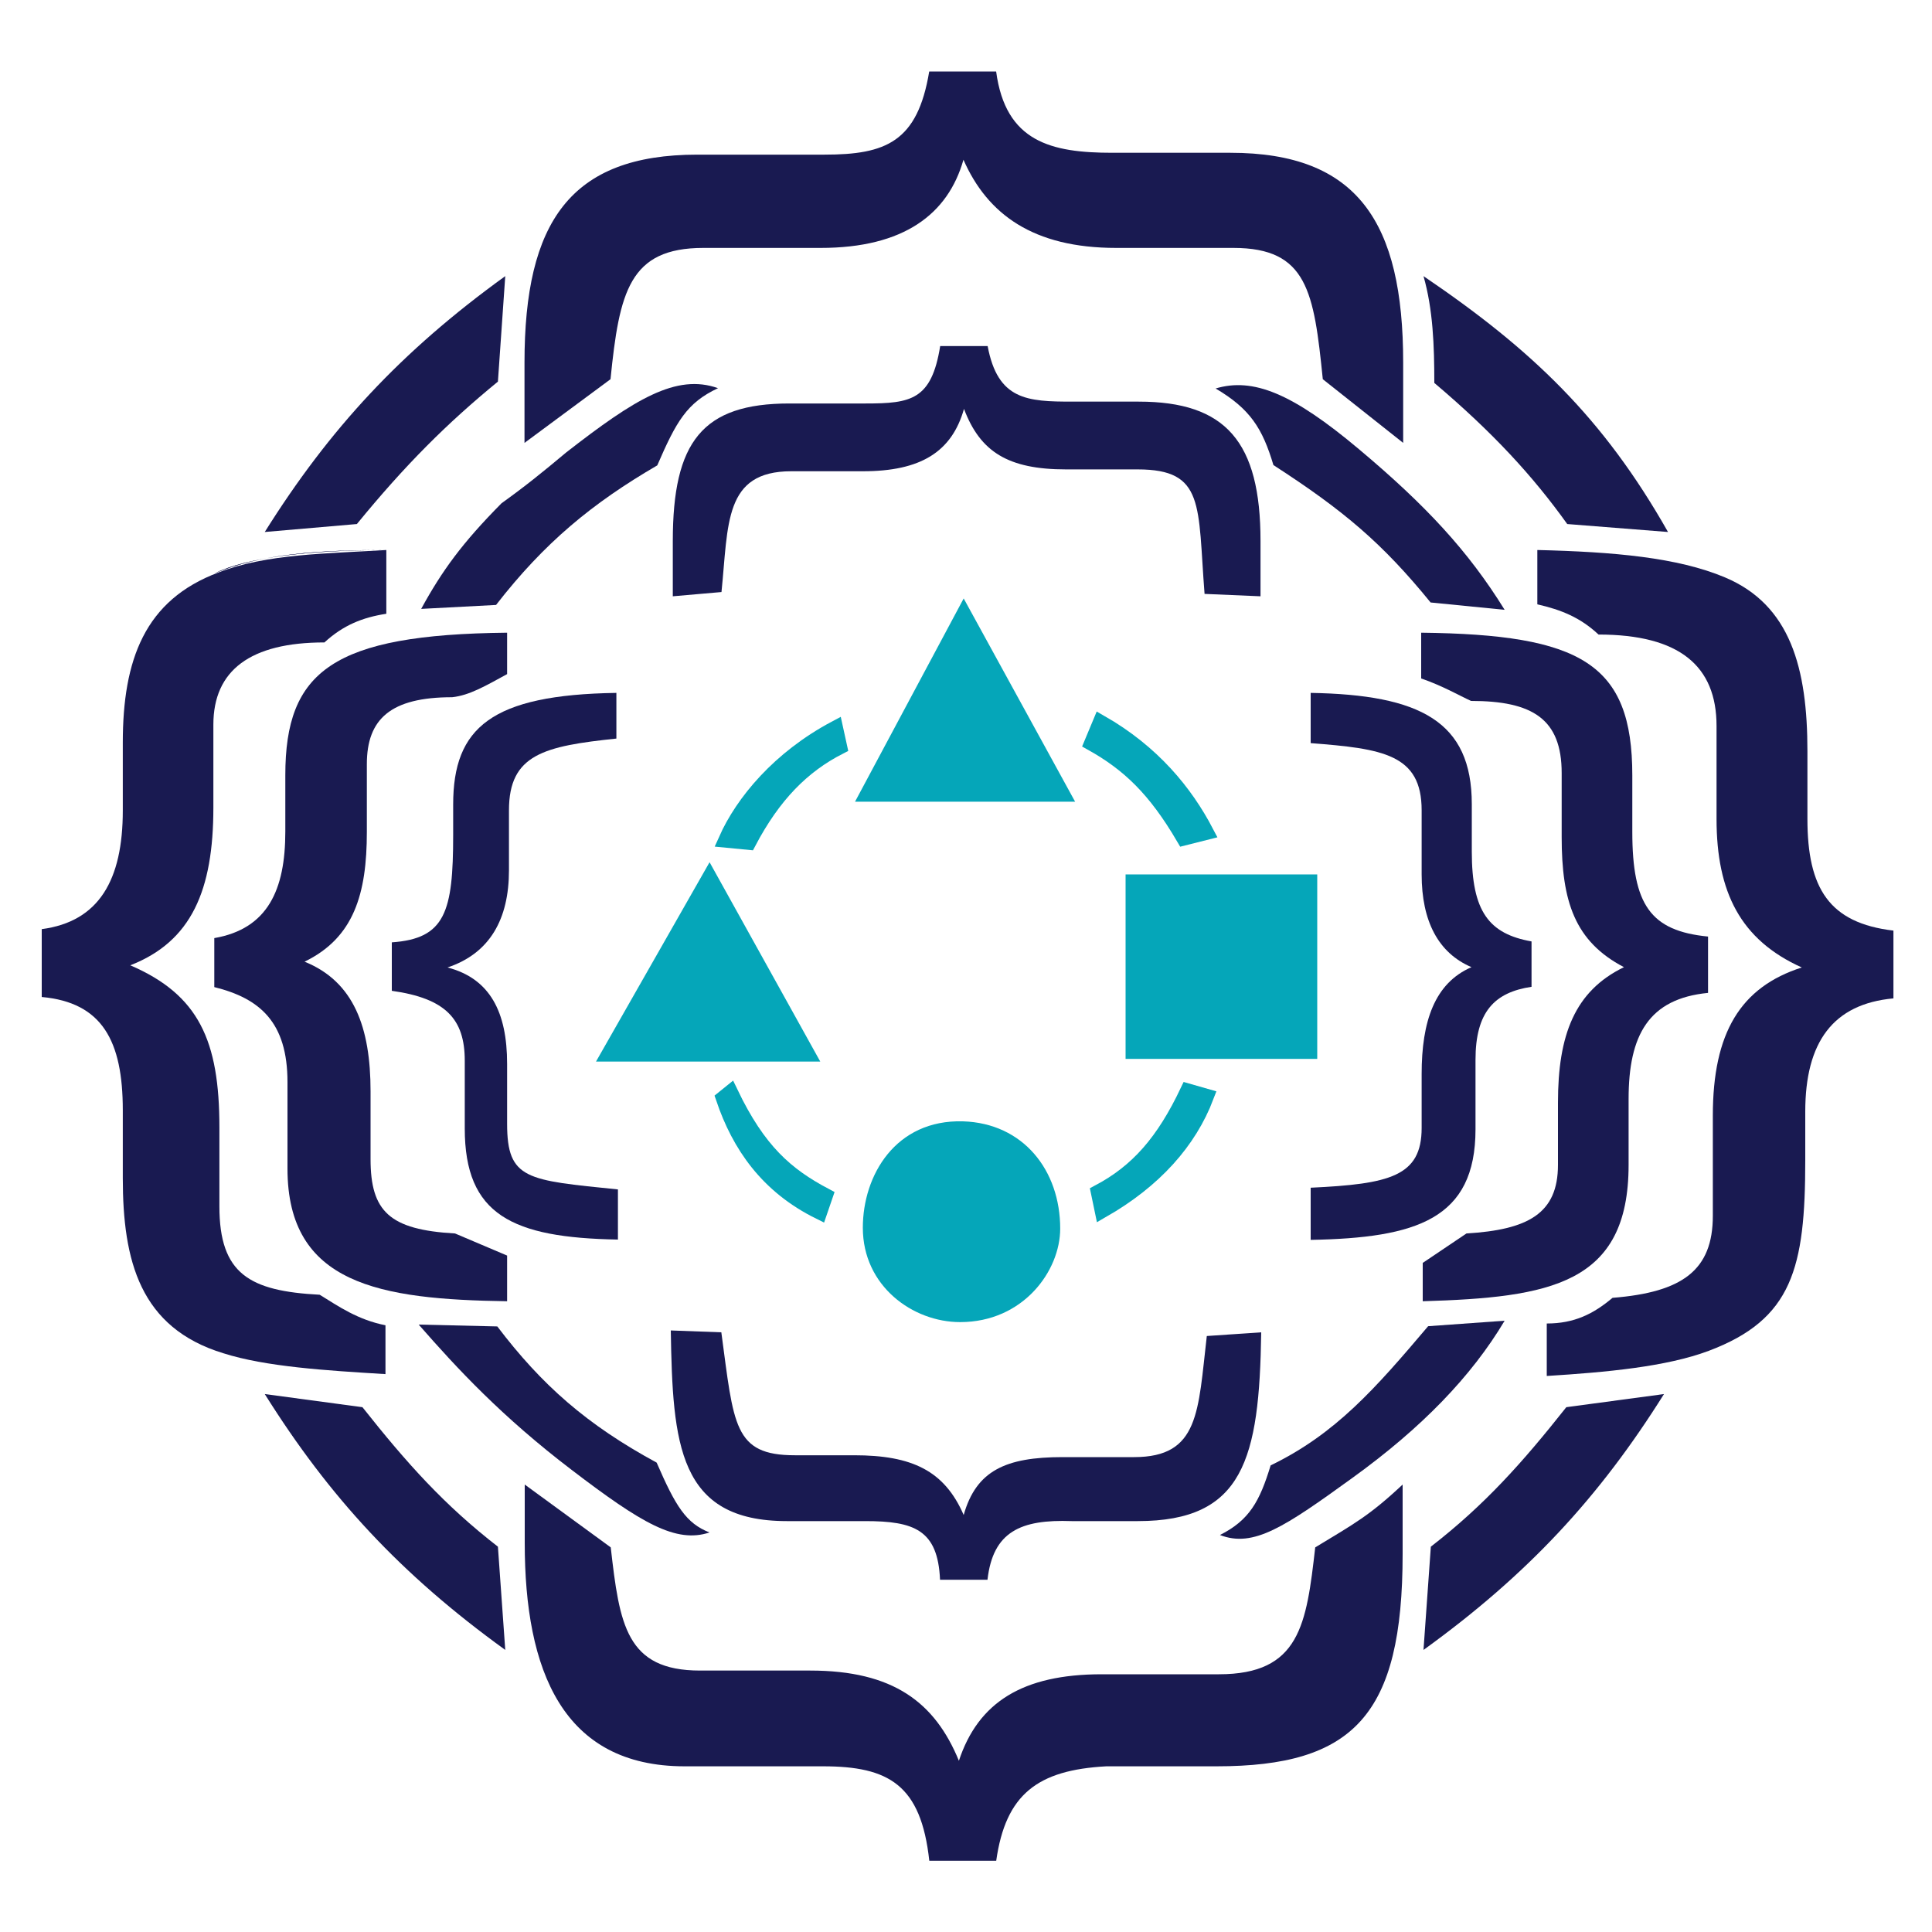
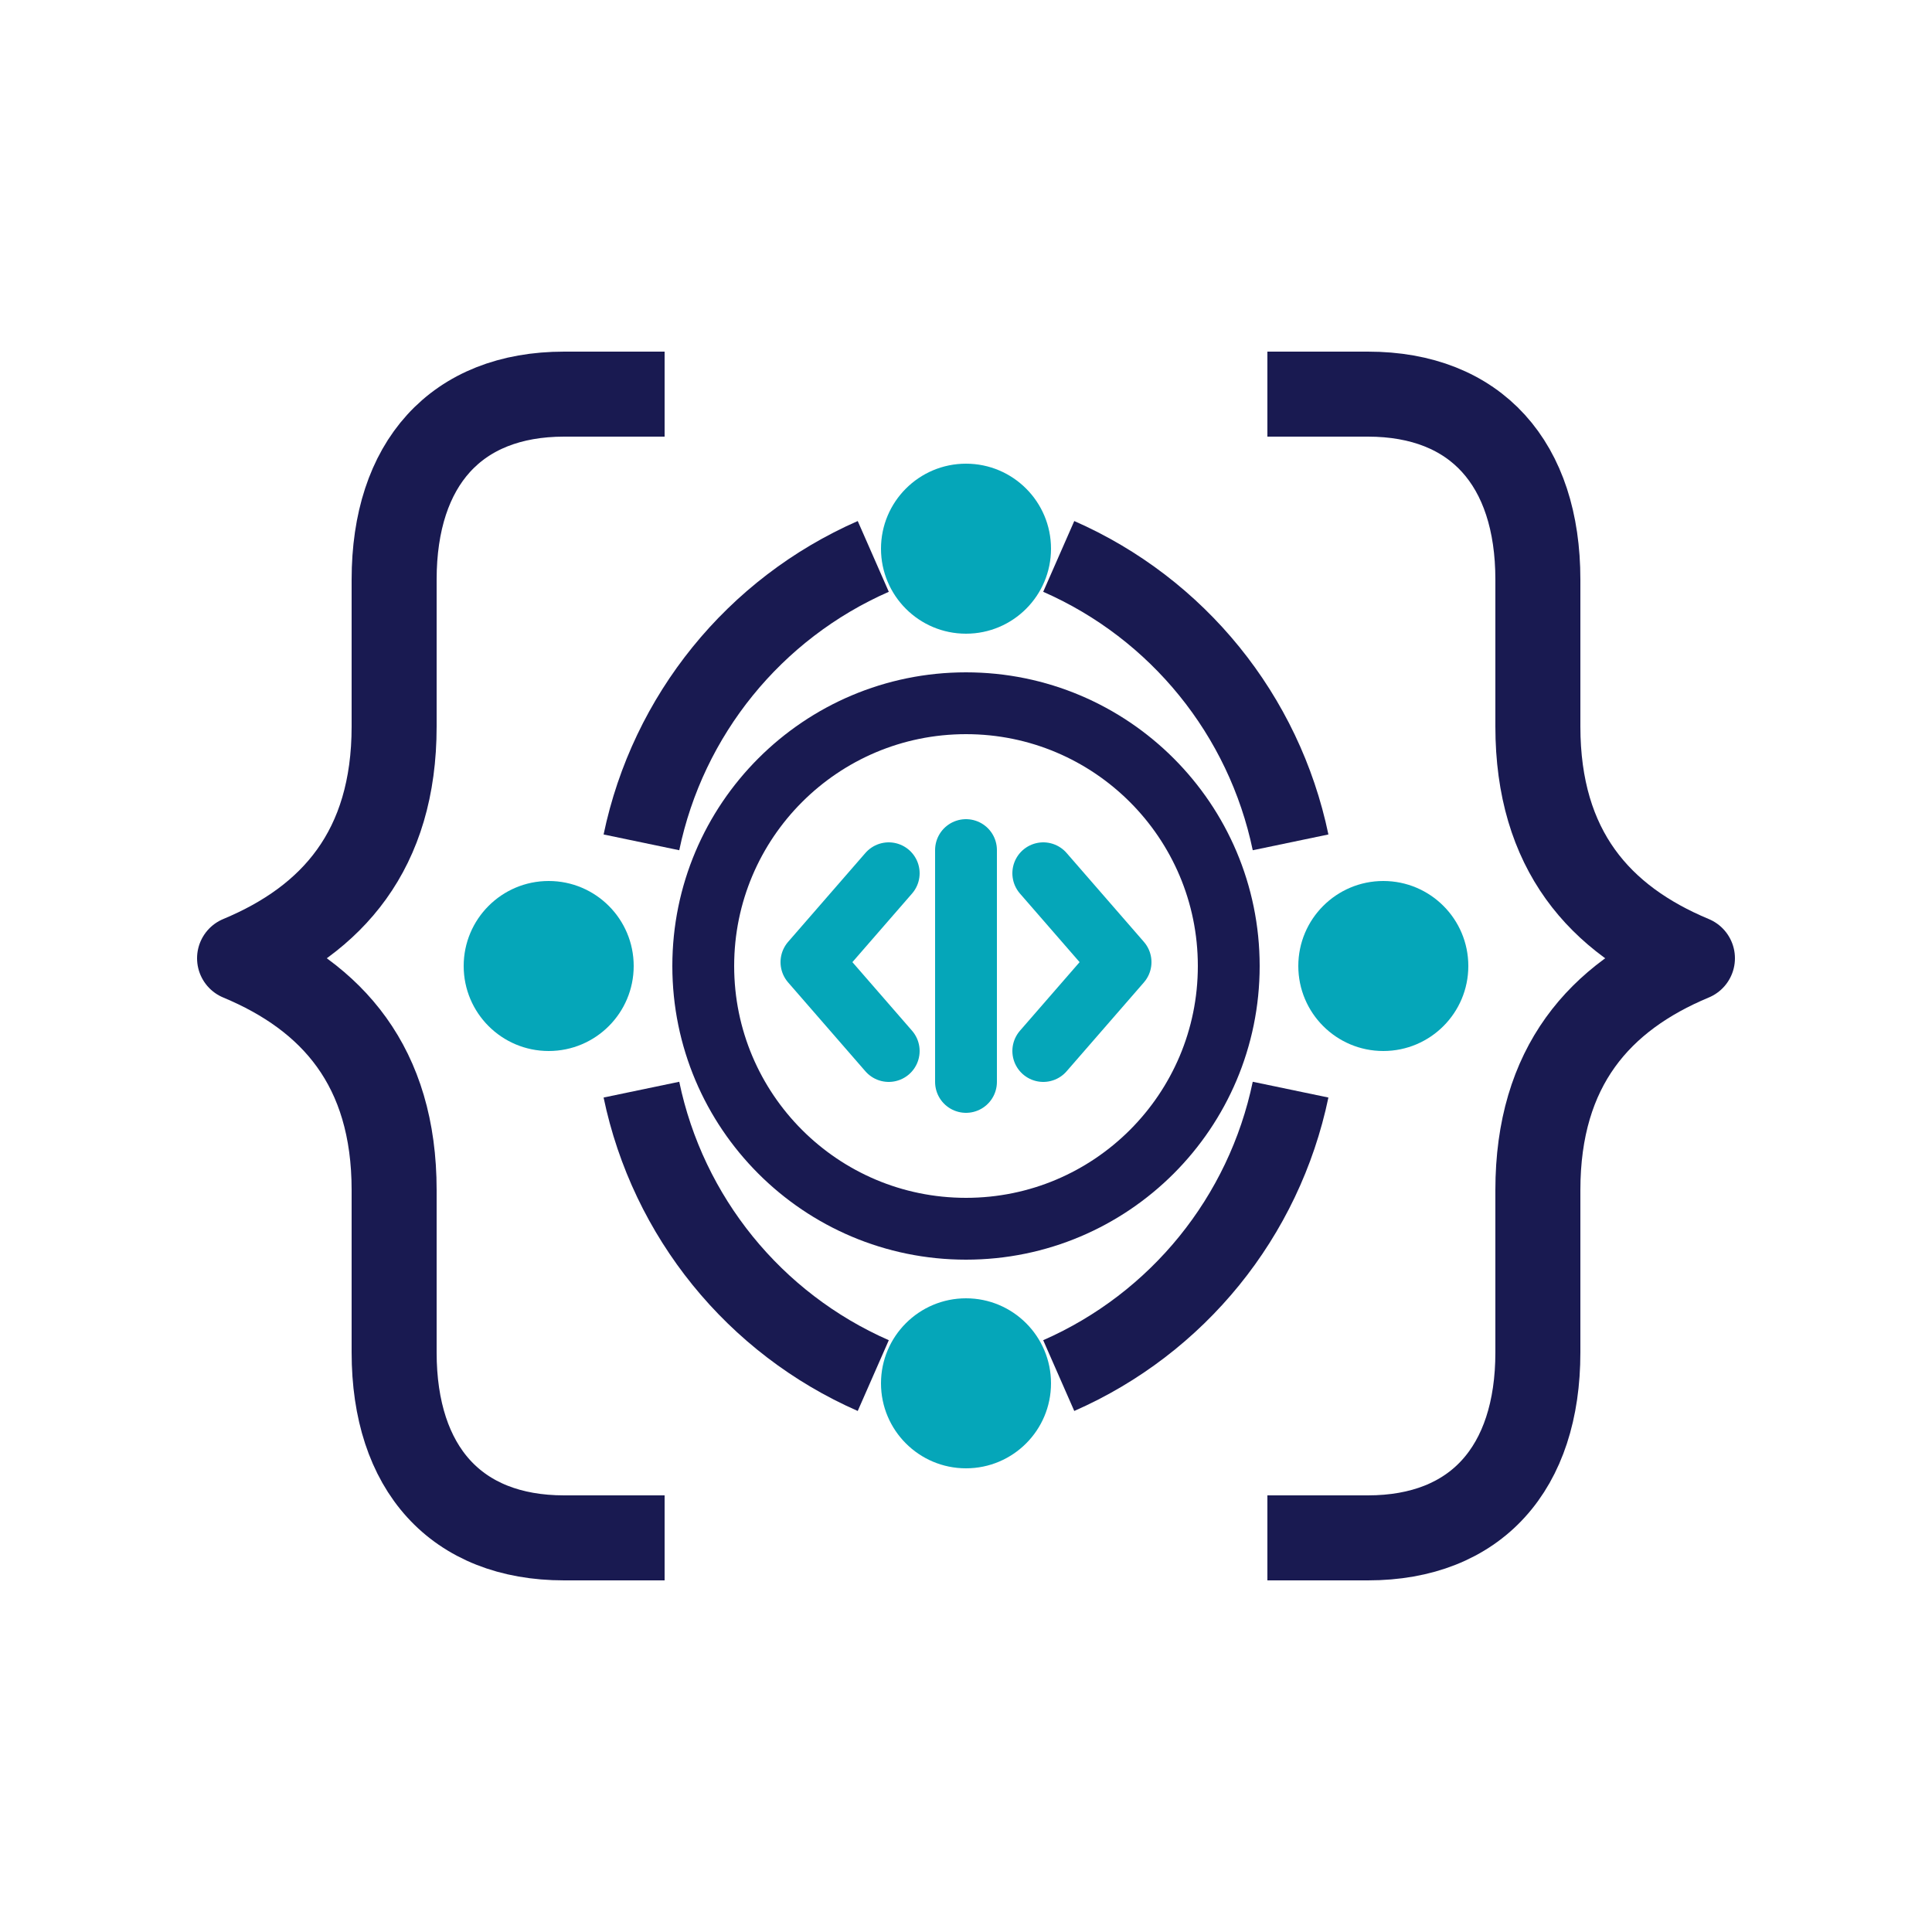
- <svg xmlns="http://www.w3.org/2000/svg" width="250" height="250" viewBox="0 0 250 250">
-   <path d="m128.9 9.25h-8.66c-1.51 9.12-5.62 10.76-13.55 10.76h-16.45c-16.46 0-22.37 8.74-22.37 26.91v10.39l11.13-8.24c1.14-11.32 2.44-16.99 12.02-16.99h15.17c10.75 0 16.48-4.36 18.48-11.41 3.11 7.05 9.01 11.41 19.76 11.41h15.17c9.58 0 10.42 5.67 11.57 16.99l10.4 8.24v-10.39c0-18.17-5.9-27.15-22.36-27.15h-15.26c-7.93 0-13.83-1.4-15.05-10.52z" fill="#191A51" />
-   <path d="m127.8 44.78h-6.14c-1.12 6.99-3.79 7.43-9.65 7.43h-9.86c-11.28 0-15.09 4.96-15.09 17.8v7.15l6.3-0.55c0.9-8.82 0.3-15.63 9.03-15.63h9.26c7.49 0 11.51-2.5 13.09-8.07 2.1 5.57 5.72 7.83 13.21 7.83h9.26c8.73 0 7.76 4.64 8.66 16.11l7.24 0.31v-7.15c0-12.84-4.48-18.04-15.76-18.04h-8.58c-5.86 0-9.66-0.2-10.97-7.19z" fill="#191A51" />
-   <path d="m184.2 35.73c1.23 4.31 1.4 8.98 1.4 13.82 7.6 6.43 12.77 12.07 17.2 18.26l13.04 1.03c-8.37-14.77-17.61-23.59-31.64-33.11z" fill="#191A51" />
-   <path d="m157.3 50.27c4.83-1.44 9.9 0.59 18.53 7.84 8.64 7.25 14.15 13.17 18.87 20.8l-9.58-0.95c-6.22-7.64-11.2-11.87-20.34-17.78-1.42-4.76-3.01-7.27-7.48-9.91z" fill="#191A51" />
-   <path d="m223.2 74.71c-6.14-2.58-14.38-3.3-24.27-3.54v7.03c3.1 0.71 5.56 1.7 7.92 3.91 10.48 0 15.27 4.07 15.27 11.83v12.03c0 9.48 3.1 15.65 11.03 19.22-7.93 2.54-11.51 8.45-11.51 19.17v12.96c0 7.03-3.91 9.9-12.98 10.62-2.46 2.07-4.93 3.32-8.51 3.32v6.79c7.71-0.48 15.48-1.19 20.98-3.26 10.79-4.07 12.47-10.7 12.47-24.63v-6.32c0-8.98 3.58-13.93 11.41-14.65v-8.77c-8.31-0.98-11.13-5.46-11.13-14.45v-8.77c0-10.71-2.18-18.92-10.68-22.49z" fill="#191A51" />
-   <path d="m183.9 81.87v5.92c2.82 0.98 4.88 2.19 6.45 2.91 7.93 0 11.73 2.31 11.73 9.34v8.29c0 8.29 1.68 13.49 8.06 16.82-6.38 3.1-8.54 8.77-8.54 17.54v8.05c0 6.32-3.91 8.39-11.84 8.87l-5.66 3.81v4.96c16.46-0.49 26.64-2.17 26.64-17.64v-8.53c0-8.29 2.61-12.98 10.28-13.73v-7.29c-7.43-0.73-9.8-4.08-9.8-13.56v-7.3c0-14.49-6.63-18.22-27.32-18.46z" fill="#191A51" />
-   <path d="m169.6 89.66v6.5c9.33 0.72 14.36 1.44 14.36 8.69v8.29c0 6.07 2.16 10.18 6.45 12.01-4.78 2.07-6.45 7.03-6.45 13.82v6.99c0 6.27-4.16 7.25-14.36 7.73v6.75c13.68-0.25 21.33-2.67 21.33-14.32v-8.98c0-6.23 2.47-8.73 7.25-9.45v-5.87c-5.5-0.98-7.73-3.85-7.73-11.61v-6.15c0-10.72-6.69-14.16-20.85-14.4z" fill="#191A51" />
-   <path d="m184.2 213.5c13.51-9.76 22.75-19.76 31.12-33.11l-12.64 1.7c-5.74 7.25-10.57 12.65-17.53 18.05l-0.95 13.36z" fill="#191A51" />
-   <path d="m181.5 192.1c-4.35 4.07-6.25 5.06-11.31 8.13-1.14 9.99-1.98 16.42-12.47 16.42h-15.16c-10.25 0-15.98 3.64-18.48 11.19-3.1-7.55-8.49-11.67-19.24-11.67h-14.25c-9.58 0-10.42-5.95-11.56-15.94l-11.13-8.13v7.54c0 16.53 4.91 28.92 20.69 28.92h17.91c8.5 0 12.68 2.39 13.75 12.22h8.66c1.22-8.6 5.34-11.74 14.25-12.22h14.24c17.77 0 24.1-6.62 24.1-27.48v-8.98z" fill="#191A51" />
-   <path d="m194.7 170.9-9.9 0.71c-6.79 8.02-11.96 13.94-20.38 18.01-1.42 4.68-2.77 7.1-6.56 9.01 4.35 1.68 8.35-1.03 17.21-7.44s15.31-13.04 19.63-20.29z" fill="#191A51" />
-   <path d="m163.2 172.4-7.04 0.48c-1.14 9.76-0.94 15.67-9.41 15.67h-9.26c-7.33 0-11.17 1.74-12.79 7.49-2.5-5.75-6.69-7.73-14.18-7.73h-7.67c-7.93 0-7.89-3.88-9.51-15.91l-6.54-0.24c0.24 14.73 0.96 24.67 15.02 24.67h10.13c6.34 0 9.41 1.12 9.69 7.59h6.14c0.71-6.23 4.29-7.83 10.9-7.59h8.55c13.68 0 15.73-8 15.97-24.43z" fill="#191A51" />
-   <path d="m65.38 35.73c-13.51 9.76-22.75 19.76-31.12 33.11l11.92-1.03c6.24-7.63 11.65-13.03 18.25-18.43l0.95-13.65z" fill="#191A51" />
-   <path d="m49.99 71.17c-7.72 0.48-15.49 0.48-21.7 2.9-9.58 3.57-12.4 11.32-12.4 22.04v8.77c0 8.98-3.07 14.37-10.49 15.35v8.78c7.82 0.71 10.49 5.67 10.49 14.65v8.77c0 10.72 2.22 19.39 13.01 22.68 5.5 1.75 13.27 2.23 20.98 2.7v-6.32c-3.58-0.71-6.05-2.43-8.51-3.95-9.07-0.48-12.98-2.67-12.98-11.44v-10.22c0-11.24-2.67-17.15-11.53-20.97 7.93-3.09 10.75-9.72 10.75-20.42v-10.72c0-7.03 4.79-10.64 14.37-10.64 2.46-2.25 4.93-3.23 8.01-3.71v-8.25z" fill="#191A51" />
-   <path d="m50.23 71.17c-10.48 0-18.19 0.96-22.5 3.03 6.14-2.58 13.69-3.03 22.5-3.03z" fill="#191A51" />
-   <path d="m50.23 71.17c-10.48 0-18.19 0.96-22.5 3.03 6.14-2.58 13.69-3.03 22.5-3.03z" fill="#191A51" />
-   <path d="m54.18 171.4 10.17 0.24c5.73 7.55 11.56 12.71 20.62 17.62 2.46 5.67 3.81 7.85 6.84 9.04-4.34 1.44-8.79-1.19-17.83-8.09-9.04-6.89-14.77-13.06-19.8-18.81z" fill="#191A51" />
-   <path d="m64.9 65.12c-5.07 5.12-7.69 8.71-10.4 13.67l9.69-0.51c6.24-8.04 12.44-13.16 20.86-18.06 2.46-5.67 3.81-8.09 7.86-9.99-5.4-1.92-10.79 1.42-19.65 8.32-3.14 2.63-5.35 4.41-8.36 6.57z" fill="#191A51" />
-   <path d="m65.38 213.5c-13.51-9.76-22.75-19.76-31.12-33.11l12.64 1.7c5.74 7.25 10.57 12.65 17.53 18.05l0.95 13.36z" fill="#191A51" />
-   <path d="m65.62 81.87v5.36c-2.82 1.54-4.88 2.75-7.11 2.99-7.93 0-11.04 2.79-11.04 8.66v8.77c0 8.03-1.68 13.7-8.06 16.79 6.38 2.58 8.54 8.49 8.54 16.78v8.77c0 6.79 2.47 9.14 10.93 9.62l6.74 2.86v5.91c-16.46-0.24-28.42-2.17-28.42-17.16v-11.2c0-7.76-3.58-10.83-9.47-12.29v-6.34c6.91-1.2 9.19-6.23 9.19-13.78v-7.3c0-13.48 6.14-18.2 28.7-18.44z" fill="#191A51" />
-   <path d="m79.76 89.66v5.91c-9.33 0.98-13.9 2.03-13.9 9.28v7.76c0 6.32-2.47 10.75-7.95 12.58 5.5 1.44 7.71 5.76 7.71 12.47v7.75c0 7.25 2.55 7.3 14.34 8.5v6.49c-13.68-0.24-19.82-3.18-19.82-14.38v-8.77c0-5.39-2.47-8.06-9.44-9.04v-6.27c6.91-0.48 7.94-3.93 7.94-13.89v-3.95c0-9.96 4.96-14.2 21.12-14.44z" fill="#191A51" />
-   <path d="m124.7 77.44-14.06 26.3h28.48l-14.42-26.3z" fill="#05A6B9" />
-   <path d="m146.4 113.9h23.3v22.37h-23.3v-22.37z" fill="#05A6B9" stroke="#05A6B9" stroke-miterlimit="10" stroke-width="1.5" />
-   <path d="m91.81 113.1-13.4 23.52h26.46l-13.06-23.52z" fill="#05A6B9" stroke="#05A6B9" stroke-miterlimit="10" stroke-width="1.5" />
-   <path d="m124.6 145.1c-8.72-0.24-12.95 6.98-12.95 13.77 0 7.55 6.46 12.21 12.59 12.21 8.17 0 12.95-6.63 12.95-12.1 0-7.54-4.78-13.64-12.59-13.88z" fill="#05A6B9" />
-   <path d="m108.1 94.26c-7.25 3.86-11.95 9.52-14.14 14.43l2.9 0.28c3.22-6.11 6.97-9.89 11.76-12.34l-0.52-2.37z" fill="#05A6B9" stroke="#05A6B9" stroke-miterlimit="10" stroke-width="2" />
-   <path d="m142.4 93.5c6.75 3.86 10.96 9.03 13.66 14.19l-2.86 0.72c-3.7-6.32-7.12-9.57-11.91-12.25l1.11-2.66z" fill="#05A6B9" stroke="#05A6B9" stroke-miterlimit="10" stroke-width="2" />
-   <path d="m94.51 141.4c3.62 7.55 7.2 10.65 12.26 13.33l-0.71 2.07c-6.75-3.33-10.37-8.61-12.43-14.69l0.88-0.71z" fill="#05A6B9" stroke="#05A6B9" stroke-miterlimit="10" stroke-width="2" />
-   <path d="m153.7 141.2c-3.11 6.55-6.47 10.41-11.54 13.09l0.48 2.31c6.75-3.87 11.22-8.89 13.44-14.72l-2.38-0.68z" fill="#05A6B9" stroke="#05A6B9" stroke-miterlimit="10" stroke-width="2" />
+ <svg xmlns="http://www.w3.org/2000/svg" width="250" height="250" viewBox="0 0 250 250" role="img" aria-labelledby="title desc">
+   <defs>
+     <style>
+       .navy {
+         fill: none;
+         stroke: #191A51;
+         stroke-linecap: butt;
+         stroke-linejoin: round;
+       }
+ 
+       .cyan {
+         fill: #05A6B9;
+       }
+     </style>
+   </defs>
+   <path class="navy" stroke-width="11" d="M86 51H73C59 51 51 60 51 75V94C51 110 43 119 31 124C43 129 51 138 51 154V175C51 190 59 199 73 199H86" />
+   <path class="navy" stroke-width="11" d="M164 51H177C191 51 199 60 199 75V94C199 110 207 119 219 124C207 129 199 138 199 154V175C199 190 191 199 177 199H164" />
+   <path class="navy" stroke-width="10" d="M83 109A52 52 0 0 1 113 72" />
+   <path class="navy" stroke-width="10" d="M137 72A52 52 0 0 1 167 109" />
+   <path class="navy" stroke-width="10" d="M167 141A52 52 0 0 1 137 178" />
+   <path class="navy" stroke-width="10" d="M113 178A52 52 0 0 1 83 141" />
+   <circle cx="125" cy="125" r="34" class="navy" stroke-width="8" />
+   <circle cx="125" cy="71" r="11" class="cyan" />
+   <circle cx="179" cy="125" r="11" class="cyan" />
+   <circle cx="125" cy="179" r="11" class="cyan" />
+   <circle cx="71" cy="125" r="11" class="cyan" />
+   <path d="M115 113L105 124.5L115 136M135 113L145 124.5L135 136" fill="none" stroke="#05A6B9" stroke-width="8" stroke-linecap="round" stroke-linejoin="round" />
+   <path d="M125 110V140" fill="none" stroke="#05A6B9" stroke-width="8" stroke-linecap="round" />
</svg>
